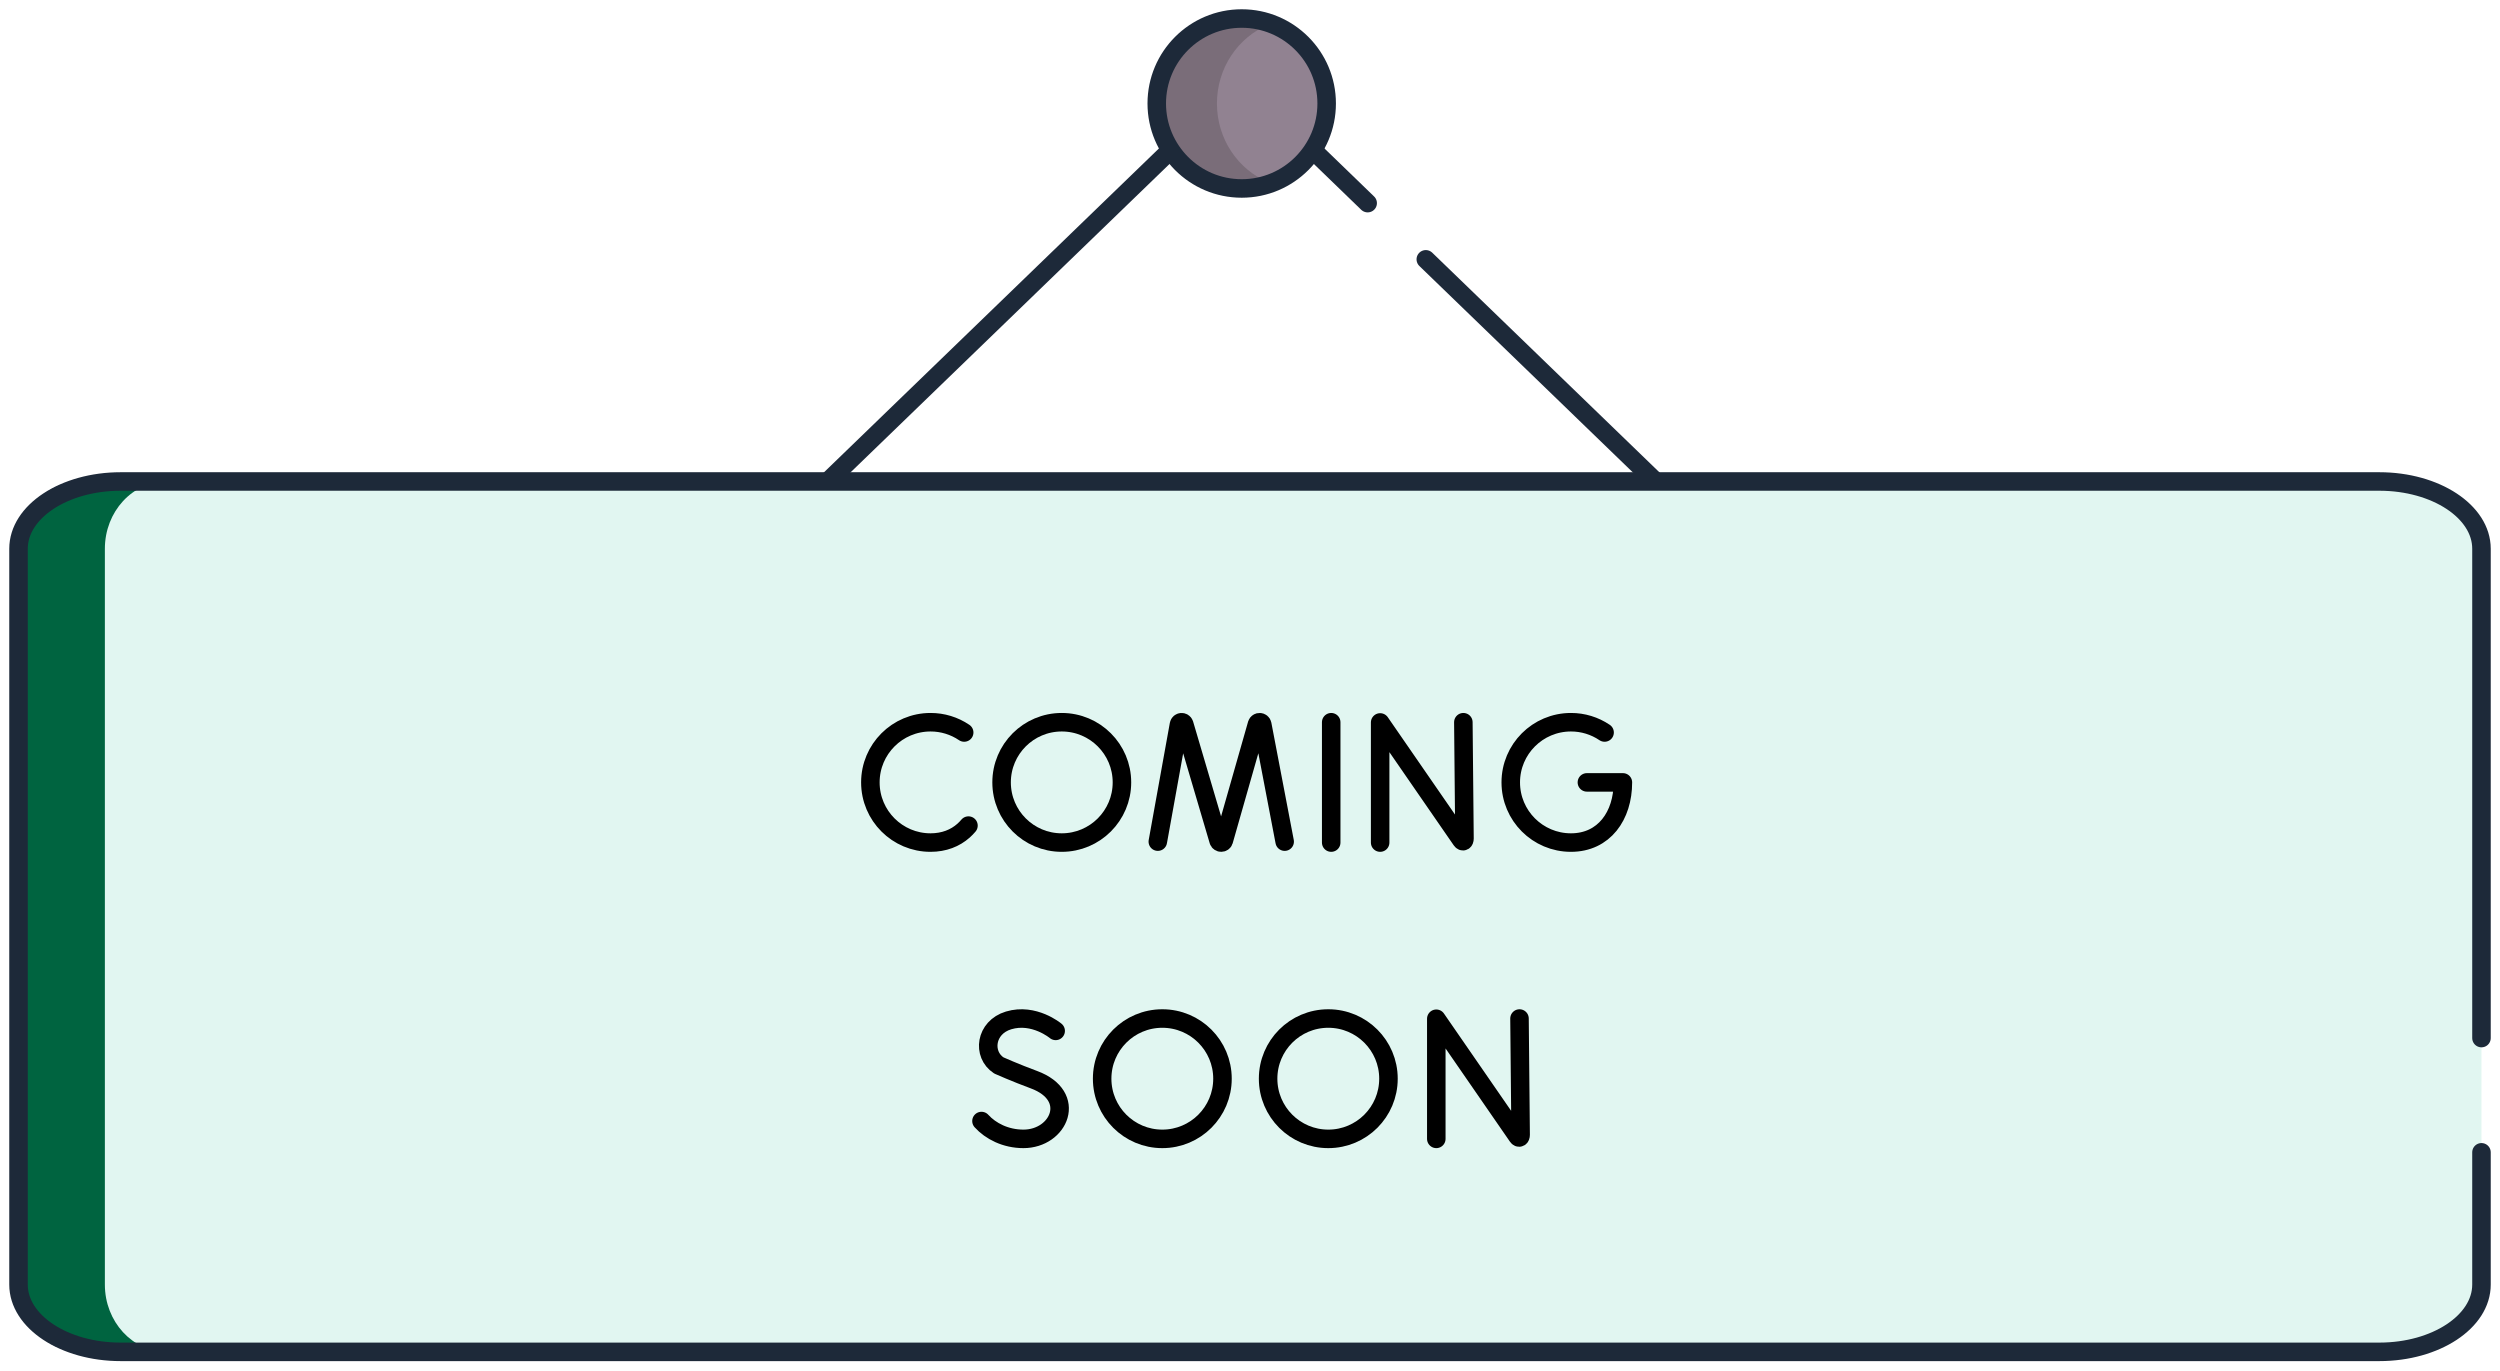
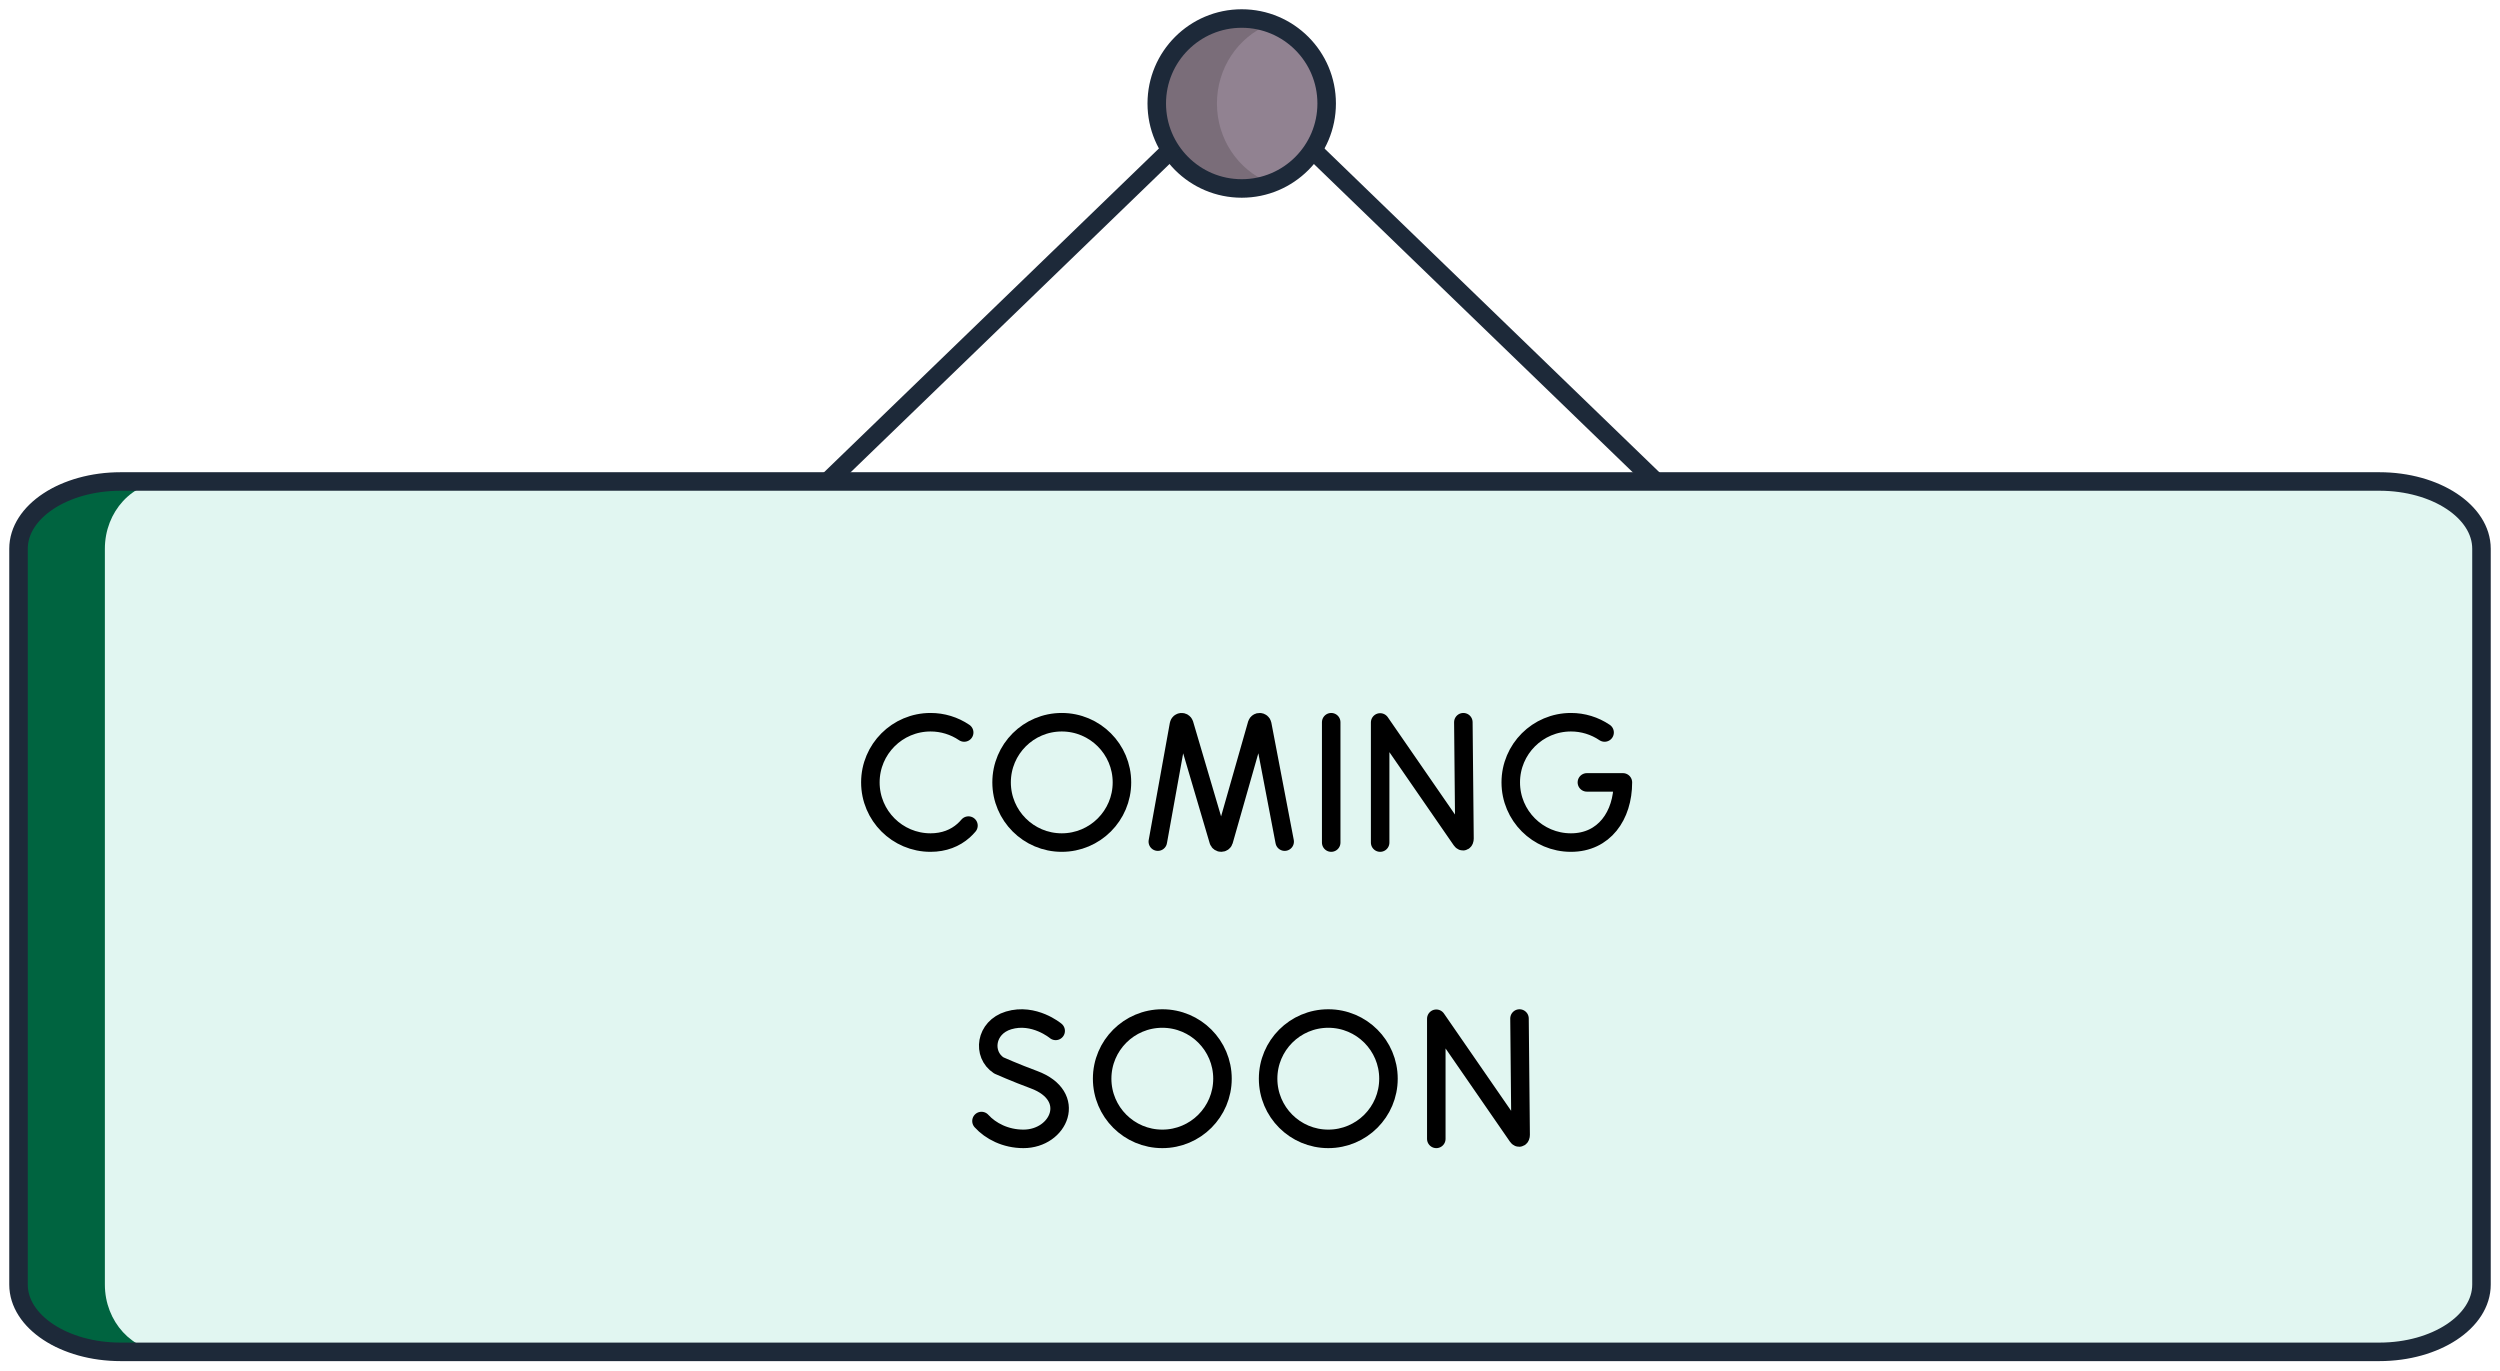
<svg xmlns="http://www.w3.org/2000/svg" width="135" height="74" viewBox="0 0 135 74" fill="none">
-   <path d="M64.264 7.086L44.537 26.159M73.854 10.969L69.838 7.086M89.565 26.159L76.993 14.004" stroke="#1D2939" stroke-miterlimit="10" stroke-linecap="round" stroke-linejoin="round" />
+   <path d="M64.264 7.086L44.537 26.159M69.838 7.086L89.565 26.159L76.993 14.004" stroke="#1D2939" stroke-miterlimit="10" stroke-linecap="round" stroke-linejoin="round" />
  <path d="M128.485 73H6.515C3.469 73 1 71.374 1 69.368V29.632C1 27.626 3.469 26 6.515 26H128.485C131.531 26 134 27.626 134 29.632V69.368C134 71.374 131.531 73 128.485 73Z" fill="#E1F6F1" />
  <path d="M9 73H4.337C2.494 73 1 71.373 1 69.368V29.632C1 27.625 2.494 26 4.337 26H9C7.157 26 5.663 27.625 5.663 29.632V69.368C5.663 71.373 7.157 73 9 73Z" fill="#006440" />
-   <path d="M134 62.225V69.368C134 71.373 131.53 73 128.485 73H6.515C3.47 73 1 71.373 1 69.368V29.632C1 27.625 3.47 26 6.515 26H128.485C131.53 26 134 27.625 134 29.632V56.056" stroke="#1D2939" stroke-miterlimit="10" stroke-linecap="round" stroke-linejoin="round" />
+   <path d="M134 52.225V69.368C134 71.373 131.53 73 128.485 73H6.515C3.47 73 1 71.373 1 69.368V29.632C1 27.625 3.47 26 6.515 26H128.485C131.53 26 134 27.625 134 29.632V56.056" stroke="#1D2939" stroke-miterlimit="10" stroke-linecap="round" stroke-linejoin="round" />
  <path d="M67.053 10.177C69.586 10.177 71.64 8.122 71.64 5.588C71.64 3.054 69.586 1 67.053 1C64.519 1 62.465 3.054 62.465 5.588C62.465 8.122 64.519 10.177 67.053 10.177Z" fill="#918291" />
  <path d="M68.471 9.835C67.953 10.055 67.385 10.177 66.791 10.177C64.339 10.177 62.353 8.122 62.353 5.588C62.353 3.055 64.339 1 66.791 1C67.385 1 67.953 1.121 68.471 1.341C66.854 2.025 65.715 3.669 65.715 5.588C65.715 7.507 66.854 9.151 68.471 9.835Z" fill="#7A6D79" />
  <path d="M67.053 10.177C69.586 10.177 71.64 8.122 71.64 5.588C71.64 3.054 69.586 1 67.053 1C64.519 1 62.465 3.054 62.465 5.588C62.465 8.122 64.519 10.177 67.053 10.177Z" stroke="#1D2939" stroke-miterlimit="10" stroke-linecap="round" stroke-linejoin="round" />
  <path d="M74.528 45.499V39.012L78.913 45.363C78.995 45.481 79.082 45.423 79.082 45.28L79.021 39M62.522 45.448L63.664 39.12C63.693 38.971 63.899 38.958 63.947 39.101L65.805 45.399C65.85 45.533 66.041 45.532 66.084 45.398L67.879 39.102C67.926 38.958 68.132 38.97 68.162 39.118L69.372 45.448M71.885 39V45.499M86.648 39.555C86.111 39.192 85.478 38.999 84.831 39C83.036 39 81.581 40.455 81.581 42.249C81.581 44.044 83.036 45.499 84.831 45.499C86.626 45.499 87.636 44.044 87.636 42.249H85.692M52.066 39.555C51.53 39.192 50.897 38.999 50.249 39C48.455 39 47 40.455 47 42.249C47 44.044 48.455 45.499 50.249 45.499C50.978 45.499 51.578 45.259 52.033 44.854C52.127 44.77 52.215 44.679 52.297 44.582" stroke="black" stroke-miterlimit="10" stroke-linecap="round" stroke-linejoin="round" />
  <path d="M57.335 45.499C59.13 45.499 60.585 44.044 60.585 42.249C60.585 40.455 59.13 39 57.335 39C55.541 39 54.086 40.455 54.086 42.249C54.086 44.044 55.541 45.499 57.335 45.499Z" stroke="black" stroke-miterlimit="10" stroke-linecap="round" stroke-linejoin="round" />
  <path d="M77.56 61.499V55.012L81.946 61.363C82.027 61.48 82.114 61.423 82.114 61.28L82.053 55M57.006 55.668C57.006 55.668 55.839 54.688 54.464 55.102C53.202 55.483 53.025 56.938 53.938 57.534C53.938 57.534 54.835 57.934 55.829 58.301C58.222 59.184 57.191 61.499 55.265 61.499C54.3 61.499 53.49 61.077 53 60.536" stroke="black" stroke-miterlimit="10" stroke-linecap="round" stroke-linejoin="round" />
  <path d="M62.765 61.499C64.56 61.499 66.014 60.044 66.014 58.249C66.014 56.455 64.56 55 62.765 55C60.971 55 59.516 56.455 59.516 58.249C59.516 60.044 60.971 61.499 62.765 61.499Z" stroke="black" stroke-miterlimit="10" stroke-linecap="round" stroke-linejoin="round" />
  <path d="M71.728 61.499C73.523 61.499 74.977 60.044 74.977 58.249C74.977 56.455 73.523 55 71.728 55C69.933 55 68.478 56.455 68.478 58.249C68.478 60.044 69.933 61.499 71.728 61.499Z" stroke="black" stroke-miterlimit="10" stroke-linecap="round" stroke-linejoin="round" />
</svg>
